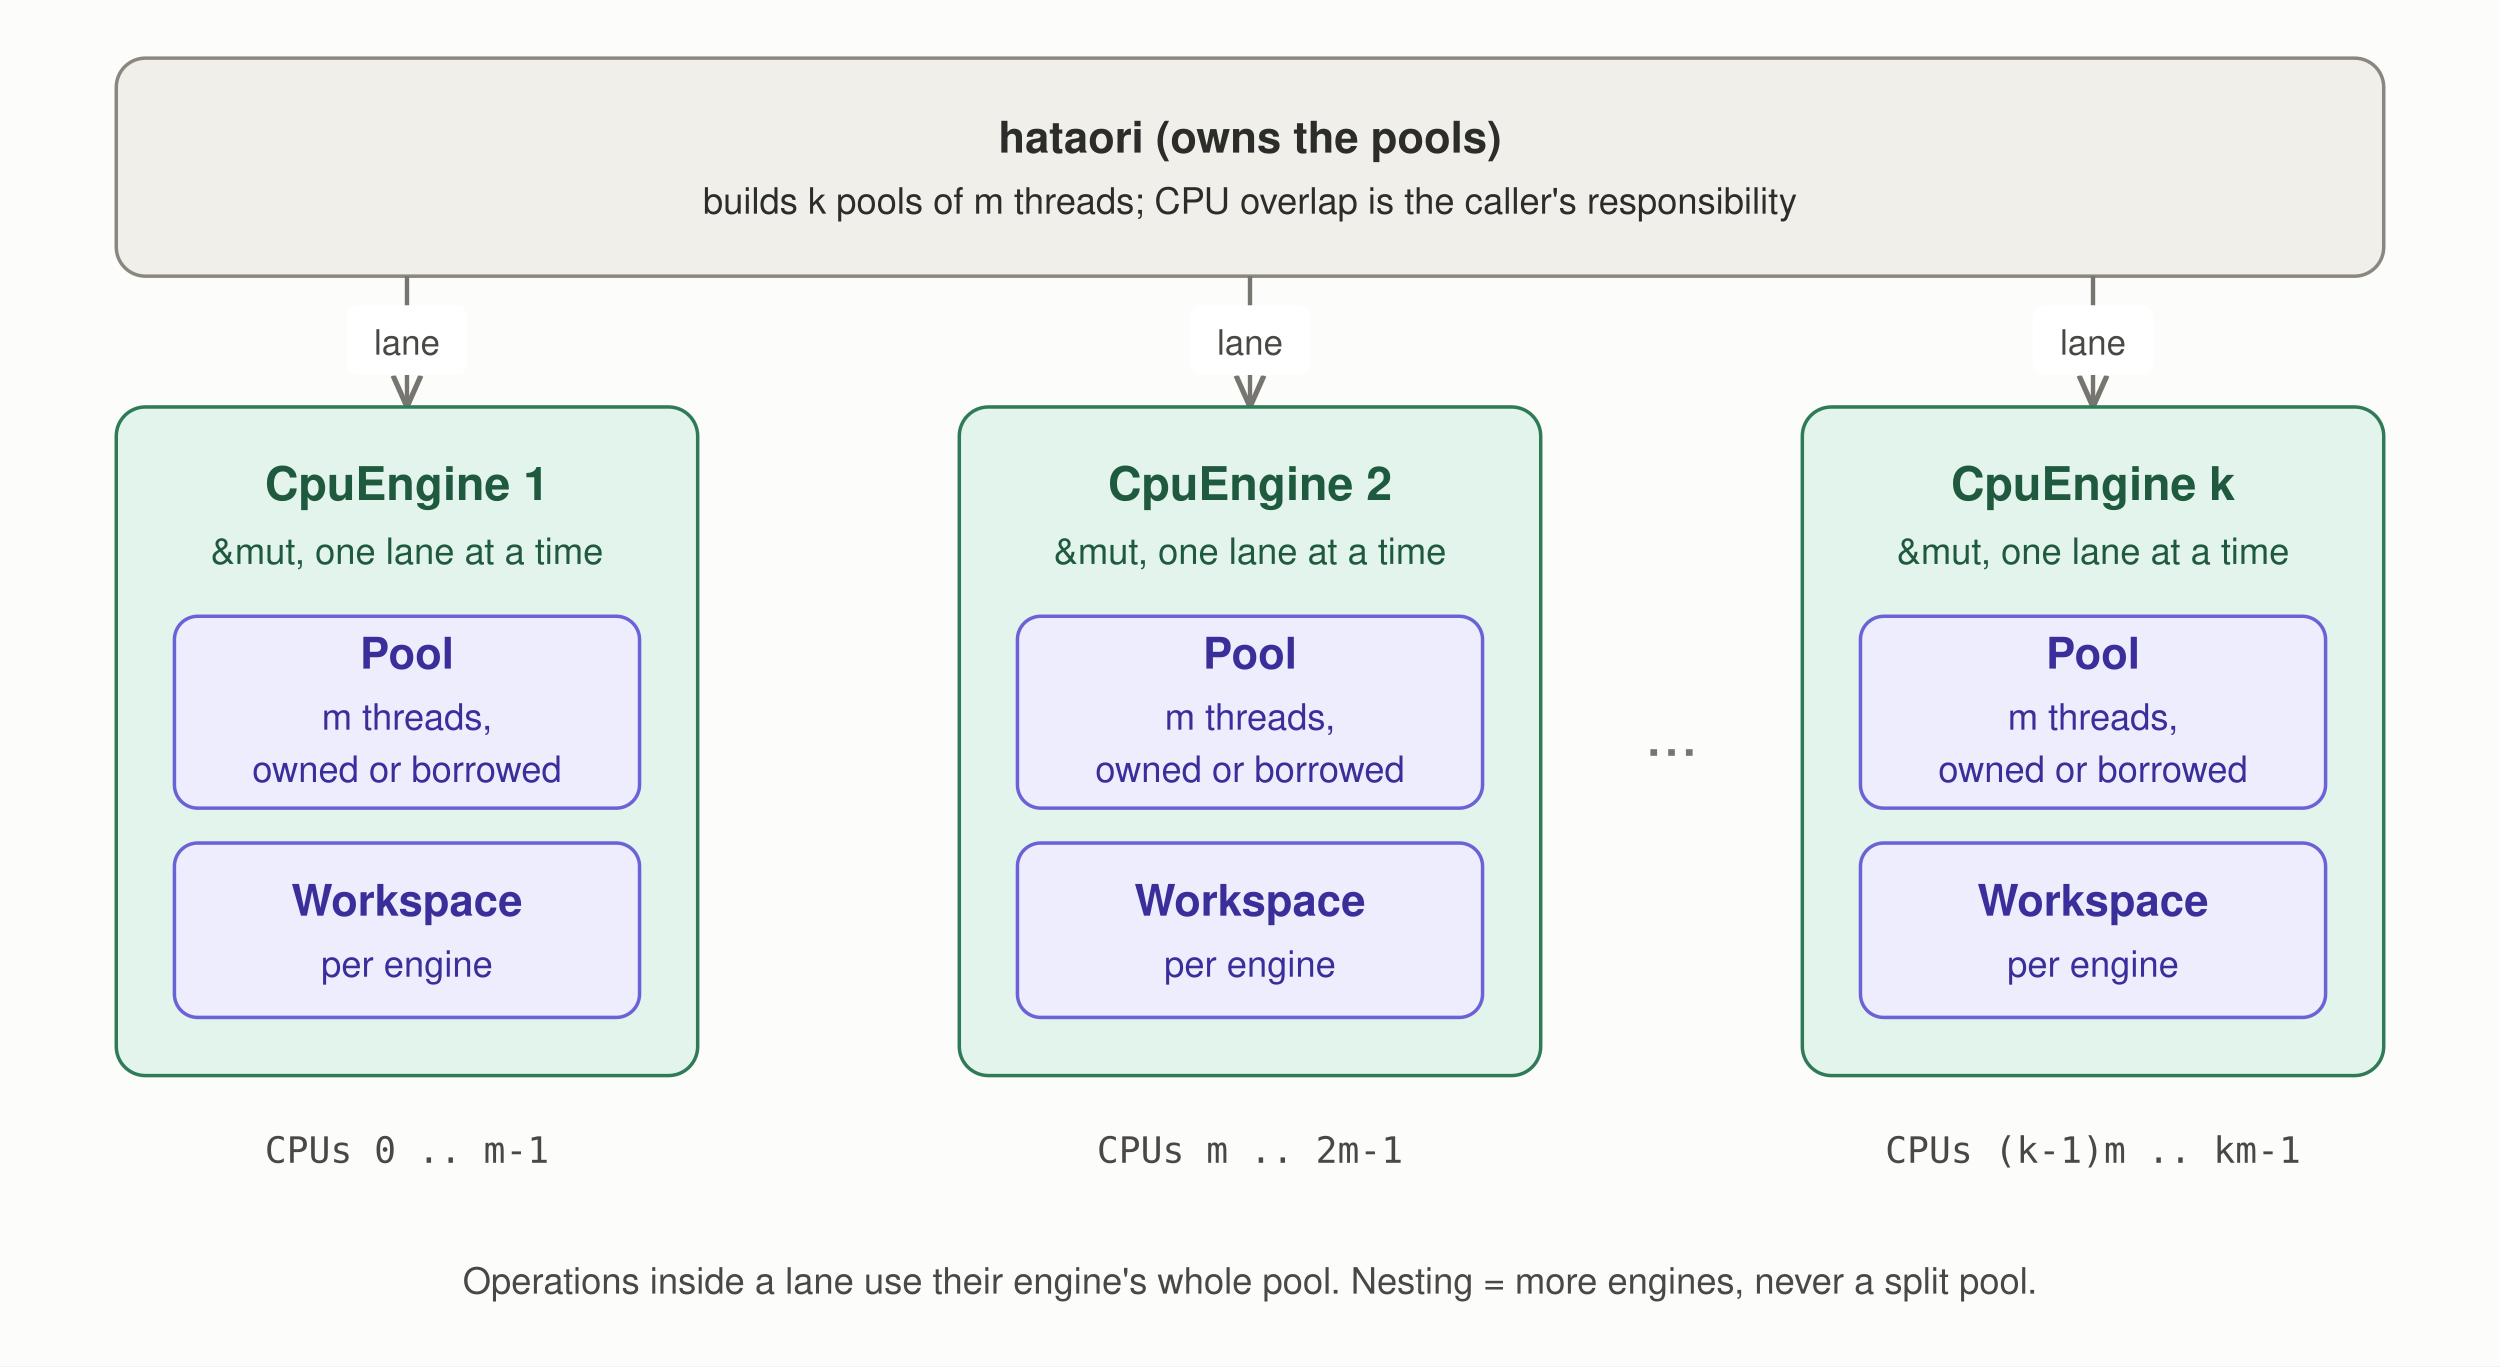
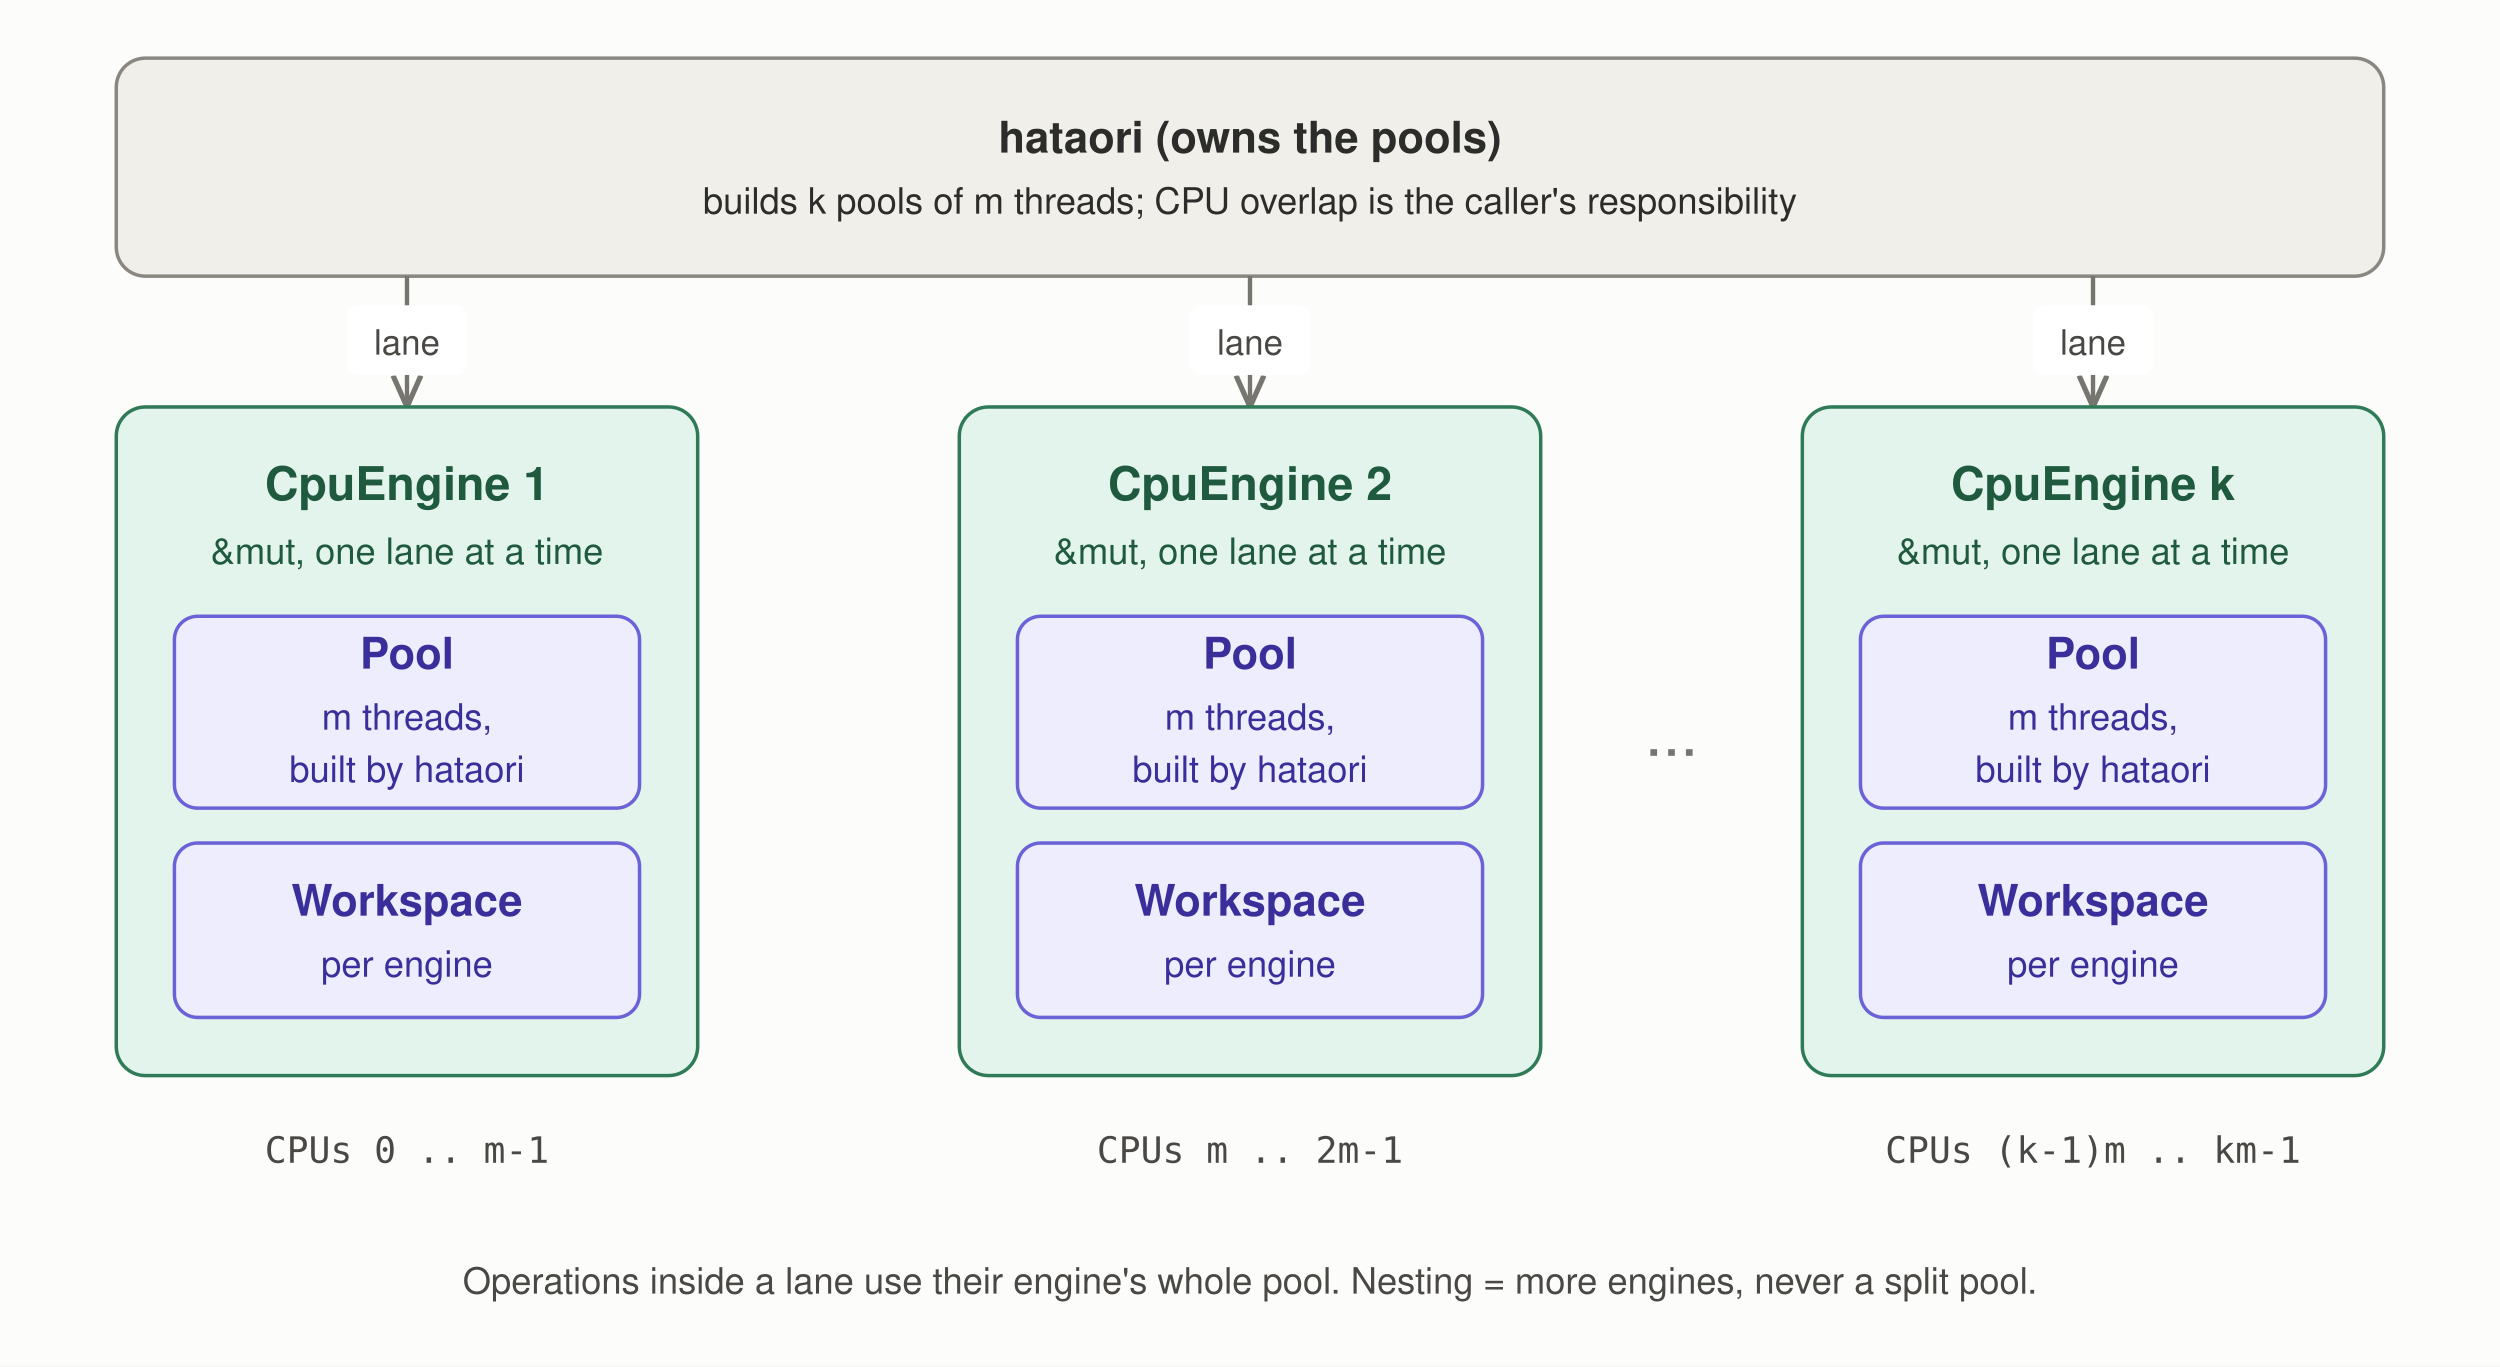
<svg xmlns="http://www.w3.org/2000/svg" width="860" height="470" viewBox="0 0 860 470">
  <defs>
    <marker id="head" viewBox="0 0 10 10" refX="9" refY="5" markerWidth="8" markerHeight="8" orient="auto-start-reverse">
      <path d="M 0 1 L 9 5 L 0 9" fill="none" stroke="#77756F" stroke-width="1.5" />
    </marker>
  </defs>
  <rect width="860" height="470" fill="#FCFCFA" />
  <rect x="40" y="20" width="780" height="75" rx="10" fill="#F1EFEA" stroke="#8A8780" stroke-width="1.2" />
  <text x="430.0" y="52.5" font-family="-apple-system, BlinkMacSystemFont, 'Segoe UI', Helvetica, Arial, sans-serif" font-size="15" font-weight="600" fill="#2C2C2A" text-anchor="middle">hataori (owns the pools)</text>
  <text x="430.0" y="73.5" font-family="-apple-system, BlinkMacSystemFont, 'Segoe UI', Helvetica, Arial, sans-serif" font-size="12.5" font-weight="400" fill="#2C2C2A" text-anchor="middle">builds k pools of m threads; CPU overlap is the caller's responsibility</text>
  <path d="M 140 95 L 140 140" fill="none" stroke="#77756F" stroke-width="1.5" marker-end="url(#head)" />
  <rect x="119.2" y="105.0" width="41.6" height="24" rx="4" fill="#FFFFFF" />
  <text x="140" y="122.0" font-family="-apple-system, BlinkMacSystemFont, 'Segoe UI', Helvetica, Arial, sans-serif" font-size="12" font-weight="400" fill="#4A4844" text-anchor="middle">lane</text>
  <rect x="40" y="140" width="200" height="230" rx="10" fill="#E3F4EC" stroke="#2F7A57" stroke-width="1.2" />
  <text x="140" y="172" font-family="-apple-system, BlinkMacSystemFont, 'Segoe UI', Helvetica, Arial, sans-serif" font-size="16" font-weight="600" fill="#1F5A3F" text-anchor="middle">CpuEngine 1</text>
  <text x="140" y="194" font-family="-apple-system, BlinkMacSystemFont, 'Segoe UI', Helvetica, Arial, sans-serif" font-size="12.5" font-weight="400" fill="#1F5A3F" text-anchor="middle">&amp;mut, one lane at a time</text>
  <rect x="60" y="212" width="160" height="66" rx="8" fill="#EEEDFD" stroke="#6A62D6" stroke-width="1.2" />
  <text x="140.0" y="230.0" font-family="-apple-system, BlinkMacSystemFont, 'Segoe UI', Helvetica, Arial, sans-serif" font-size="15" font-weight="600" fill="#3A2F9A" text-anchor="middle">Pool</text>
  <text x="140.0" y="251.0" font-family="-apple-system, BlinkMacSystemFont, 'Segoe UI', Helvetica, Arial, sans-serif" font-size="12.5" font-weight="400" fill="#3A2F9A" text-anchor="middle">m threads,</text>
-   <text x="140.0" y="269.0" font-family="-apple-system, BlinkMacSystemFont, 'Segoe UI', Helvetica, Arial, sans-serif" font-size="12.5" font-weight="400" fill="#3A2F9A" text-anchor="middle">owned or borrowed</text>
+   <text x="140.0" y="269.0" font-family="-apple-system, BlinkMacSystemFont, 'Segoe UI', Helvetica, Arial, sans-serif" font-size="12.5" font-weight="400" fill="#3A2F9A" text-anchor="middle">built by hataori</text>
  <rect x="60" y="290" width="160" height="60" rx="8" fill="#EEEDFD" stroke="#6A62D6" stroke-width="1.2" />
  <text x="140.0" y="315.0" font-family="-apple-system, BlinkMacSystemFont, 'Segoe UI', Helvetica, Arial, sans-serif" font-size="15" font-weight="600" fill="#3A2F9A" text-anchor="middle">Workspace</text>
  <text x="140.0" y="336.0" font-family="-apple-system, BlinkMacSystemFont, 'Segoe UI', Helvetica, Arial, sans-serif" font-size="12.5" font-weight="400" fill="#3A2F9A" text-anchor="middle">per engine</text>
  <text x="140" y="400" font-family="ui-monospace, SFMono-Regular, Menlo, Consolas, monospace" font-size="12.5" font-weight="400" fill="#4A4844" text-anchor="middle">CPUs 0 .. m-1</text>
  <path d="M 430 95 L 430 140" fill="none" stroke="#77756F" stroke-width="1.5" marker-end="url(#head)" />
  <rect x="409.2" y="105.0" width="41.6" height="24" rx="4" fill="#FFFFFF" />
  <text x="430" y="122.0" font-family="-apple-system, BlinkMacSystemFont, 'Segoe UI', Helvetica, Arial, sans-serif" font-size="12" font-weight="400" fill="#4A4844" text-anchor="middle">lane</text>
  <rect x="330" y="140" width="200" height="230" rx="10" fill="#E3F4EC" stroke="#2F7A57" stroke-width="1.2" />
  <text x="430" y="172" font-family="-apple-system, BlinkMacSystemFont, 'Segoe UI', Helvetica, Arial, sans-serif" font-size="16" font-weight="600" fill="#1F5A3F" text-anchor="middle">CpuEngine 2</text>
  <text x="430" y="194" font-family="-apple-system, BlinkMacSystemFont, 'Segoe UI', Helvetica, Arial, sans-serif" font-size="12.5" font-weight="400" fill="#1F5A3F" text-anchor="middle">&amp;mut, one lane at a time</text>
  <rect x="350" y="212" width="160" height="66" rx="8" fill="#EEEDFD" stroke="#6A62D6" stroke-width="1.2" />
  <text x="430.0" y="230.0" font-family="-apple-system, BlinkMacSystemFont, 'Segoe UI', Helvetica, Arial, sans-serif" font-size="15" font-weight="600" fill="#3A2F9A" text-anchor="middle">Pool</text>
  <text x="430.0" y="251.0" font-family="-apple-system, BlinkMacSystemFont, 'Segoe UI', Helvetica, Arial, sans-serif" font-size="12.5" font-weight="400" fill="#3A2F9A" text-anchor="middle">m threads,</text>
-   <text x="430.0" y="269.0" font-family="-apple-system, BlinkMacSystemFont, 'Segoe UI', Helvetica, Arial, sans-serif" font-size="12.5" font-weight="400" fill="#3A2F9A" text-anchor="middle">owned or borrowed</text>
+   <text x="430.0" y="269.0" font-family="-apple-system, BlinkMacSystemFont, 'Segoe UI', Helvetica, Arial, sans-serif" font-size="12.5" font-weight="400" fill="#3A2F9A" text-anchor="middle">built by hataori</text>
  <rect x="350" y="290" width="160" height="60" rx="8" fill="#EEEDFD" stroke="#6A62D6" stroke-width="1.2" />
  <text x="430.0" y="315.0" font-family="-apple-system, BlinkMacSystemFont, 'Segoe UI', Helvetica, Arial, sans-serif" font-size="15" font-weight="600" fill="#3A2F9A" text-anchor="middle">Workspace</text>
  <text x="430.0" y="336.0" font-family="-apple-system, BlinkMacSystemFont, 'Segoe UI', Helvetica, Arial, sans-serif" font-size="12.5" font-weight="400" fill="#3A2F9A" text-anchor="middle">per engine</text>
  <text x="430" y="400" font-family="ui-monospace, SFMono-Regular, Menlo, Consolas, monospace" font-size="12.5" font-weight="400" fill="#4A4844" text-anchor="middle">CPUs m .. 2m-1</text>
  <path d="M 720 95 L 720 140" fill="none" stroke="#77756F" stroke-width="1.5" marker-end="url(#head)" />
  <rect x="699.2" y="105.0" width="41.6" height="24" rx="4" fill="#FFFFFF" />
  <text x="720" y="122.0" font-family="-apple-system, BlinkMacSystemFont, 'Segoe UI', Helvetica, Arial, sans-serif" font-size="12" font-weight="400" fill="#4A4844" text-anchor="middle">lane</text>
  <rect x="620" y="140" width="200" height="230" rx="10" fill="#E3F4EC" stroke="#2F7A57" stroke-width="1.2" />
  <text x="720" y="172" font-family="-apple-system, BlinkMacSystemFont, 'Segoe UI', Helvetica, Arial, sans-serif" font-size="16" font-weight="600" fill="#1F5A3F" text-anchor="middle">CpuEngine k</text>
  <text x="720" y="194" font-family="-apple-system, BlinkMacSystemFont, 'Segoe UI', Helvetica, Arial, sans-serif" font-size="12.5" font-weight="400" fill="#1F5A3F" text-anchor="middle">&amp;mut, one lane at a time</text>
  <rect x="640" y="212" width="160" height="66" rx="8" fill="#EEEDFD" stroke="#6A62D6" stroke-width="1.2" />
  <text x="720.0" y="230.0" font-family="-apple-system, BlinkMacSystemFont, 'Segoe UI', Helvetica, Arial, sans-serif" font-size="15" font-weight="600" fill="#3A2F9A" text-anchor="middle">Pool</text>
  <text x="720.0" y="251.0" font-family="-apple-system, BlinkMacSystemFont, 'Segoe UI', Helvetica, Arial, sans-serif" font-size="12.5" font-weight="400" fill="#3A2F9A" text-anchor="middle">m threads,</text>
-   <text x="720.0" y="269.0" font-family="-apple-system, BlinkMacSystemFont, 'Segoe UI', Helvetica, Arial, sans-serif" font-size="12.5" font-weight="400" fill="#3A2F9A" text-anchor="middle">owned or borrowed</text>
+   <text x="720.0" y="269.0" font-family="-apple-system, BlinkMacSystemFont, 'Segoe UI', Helvetica, Arial, sans-serif" font-size="12.5" font-weight="400" fill="#3A2F9A" text-anchor="middle">built by hataori</text>
  <rect x="640" y="290" width="160" height="60" rx="8" fill="#EEEDFD" stroke="#6A62D6" stroke-width="1.2" />
  <text x="720.0" y="315.0" font-family="-apple-system, BlinkMacSystemFont, 'Segoe UI', Helvetica, Arial, sans-serif" font-size="15" font-weight="600" fill="#3A2F9A" text-anchor="middle">Workspace</text>
  <text x="720.0" y="336.0" font-family="-apple-system, BlinkMacSystemFont, 'Segoe UI', Helvetica, Arial, sans-serif" font-size="12.5" font-weight="400" fill="#3A2F9A" text-anchor="middle">per engine</text>
  <text x="720" y="400" font-family="ui-monospace, SFMono-Regular, Menlo, Consolas, monospace" font-size="12.5" font-weight="400" fill="#4A4844" text-anchor="middle">CPUs (k-1)m .. km-1</text>
  <text x="575" y="260" font-family="-apple-system, BlinkMacSystemFont, 'Segoe UI', Helvetica, Arial, sans-serif" font-size="22" font-weight="400" fill="#77756F" text-anchor="middle">...</text>
  <text x="430" y="445" font-family="-apple-system, BlinkMacSystemFont, 'Segoe UI', Helvetica, Arial, sans-serif" font-size="12.5" font-weight="400" fill="#4A4844" text-anchor="middle">Operations inside a lane use their engine's whole pool. Nesting = more engines, never a split pool.</text>
</svg>
